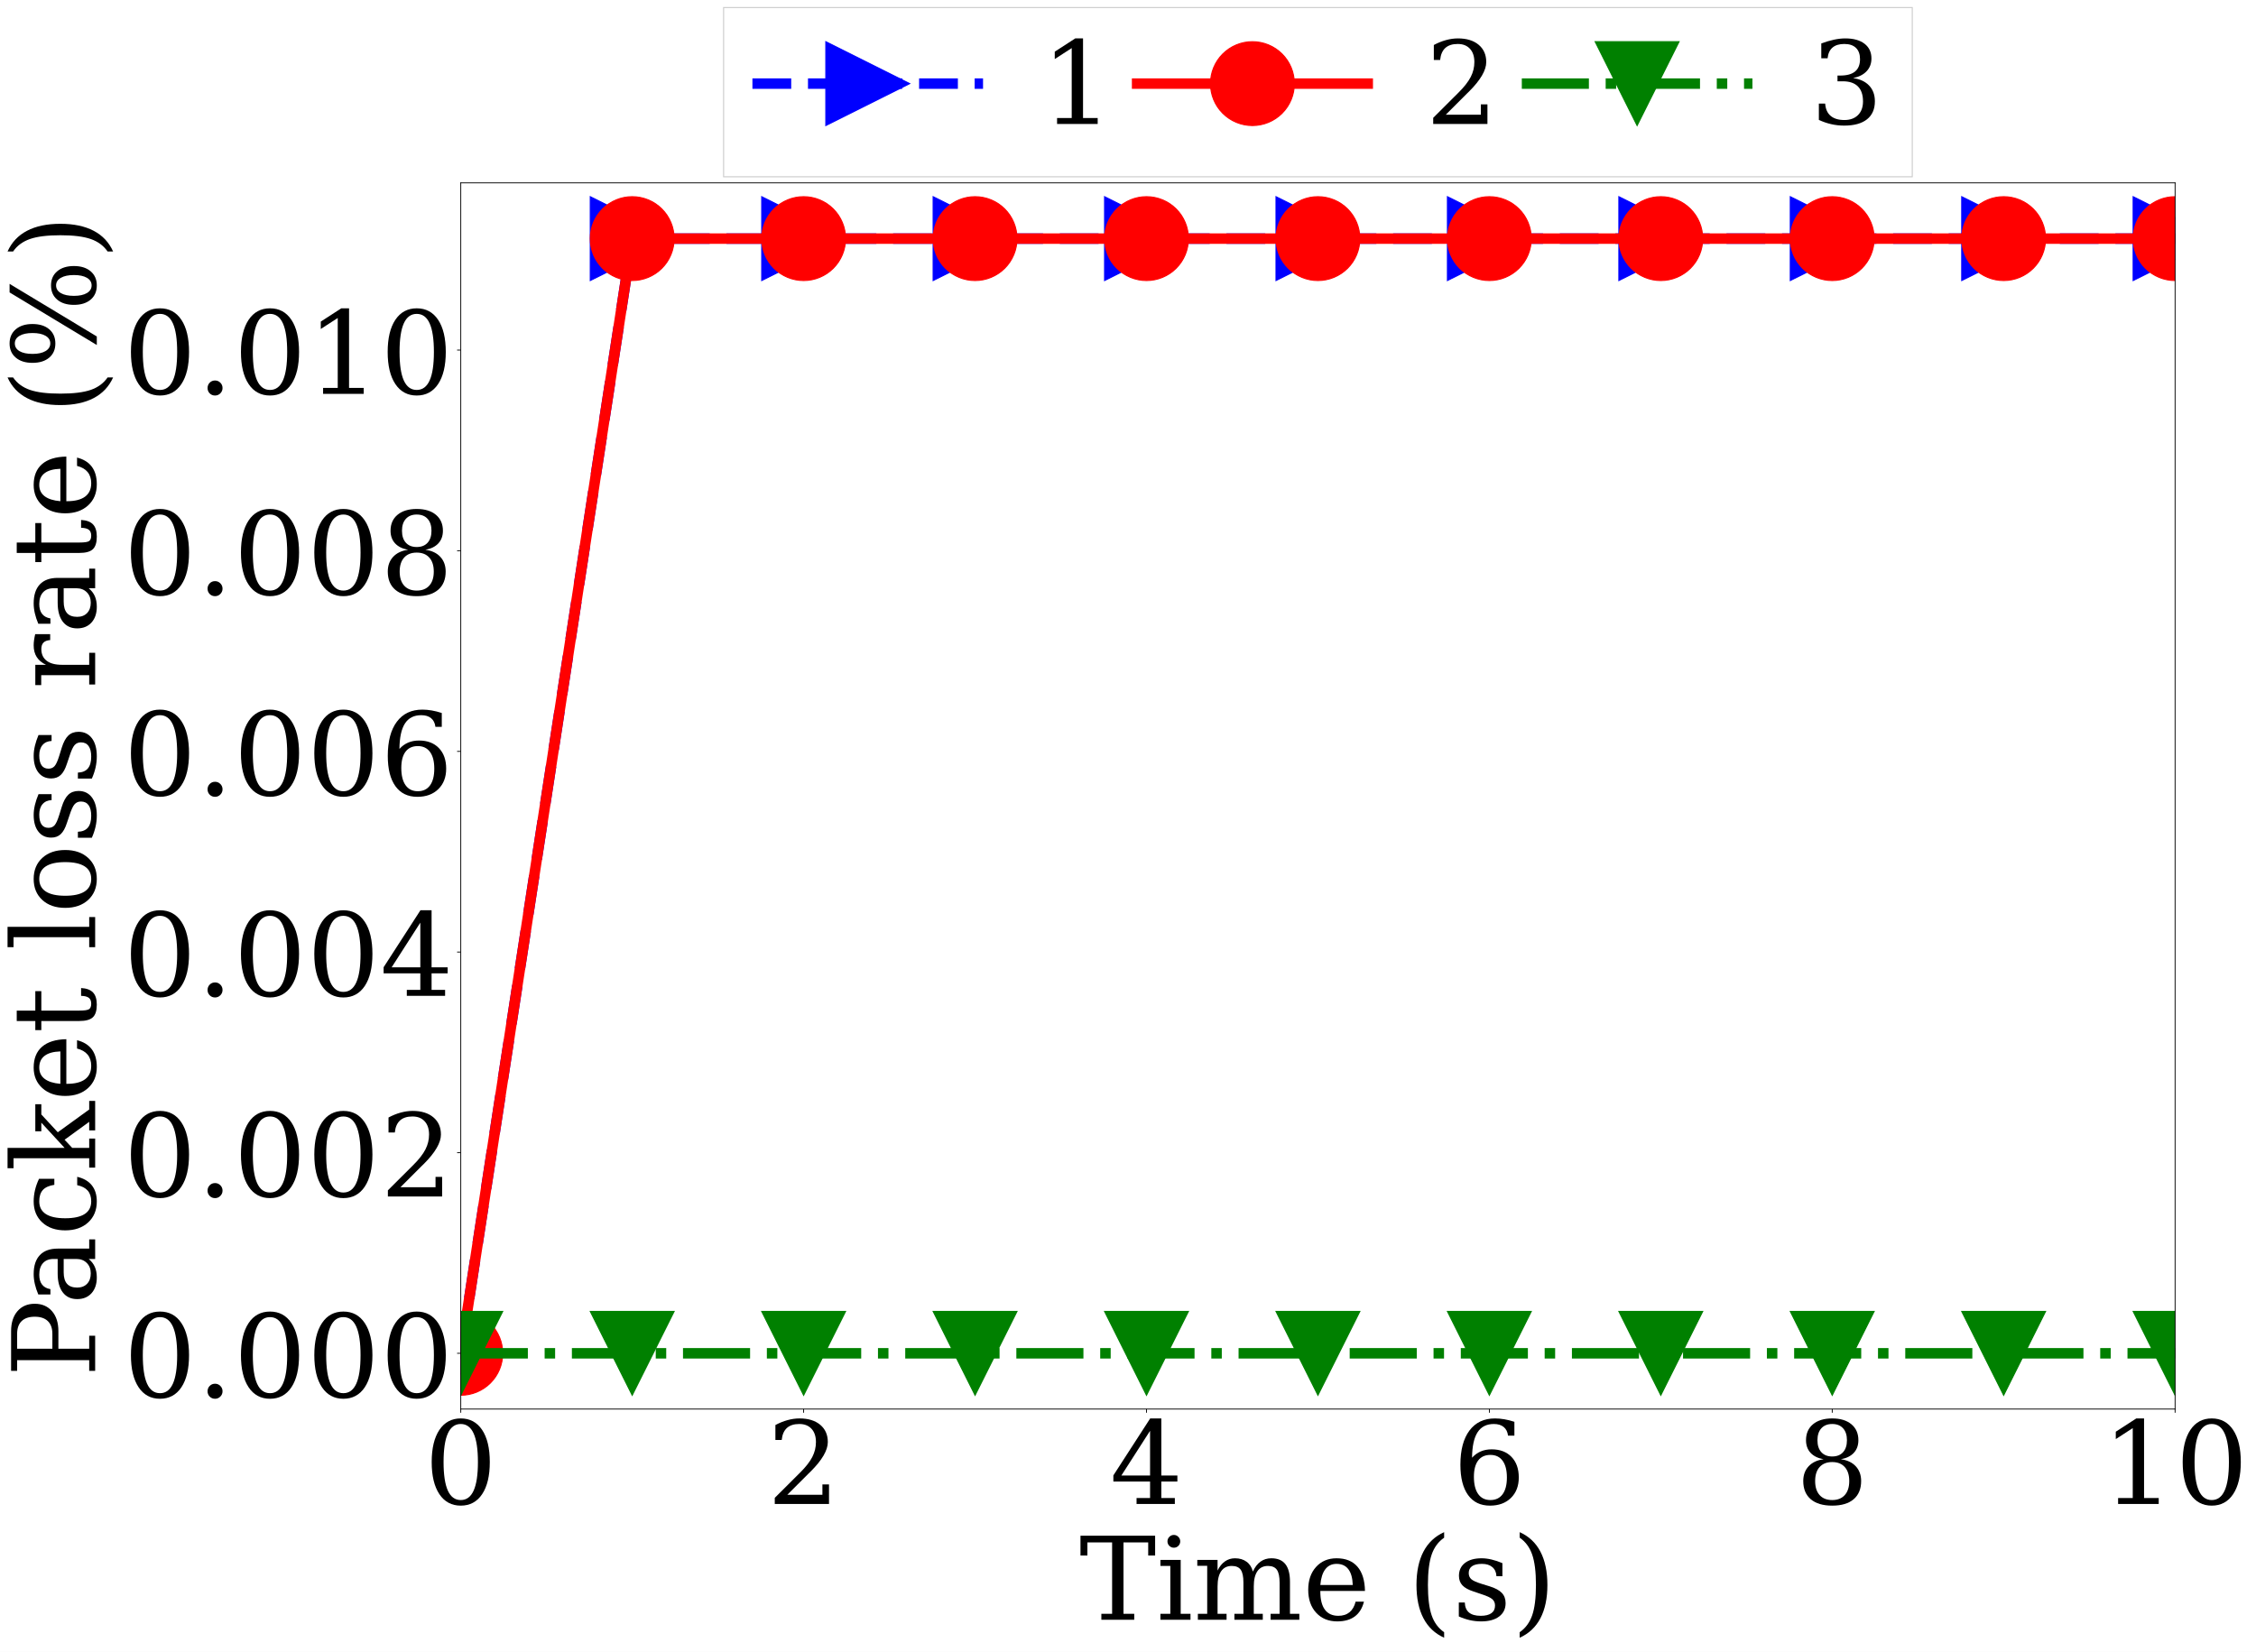
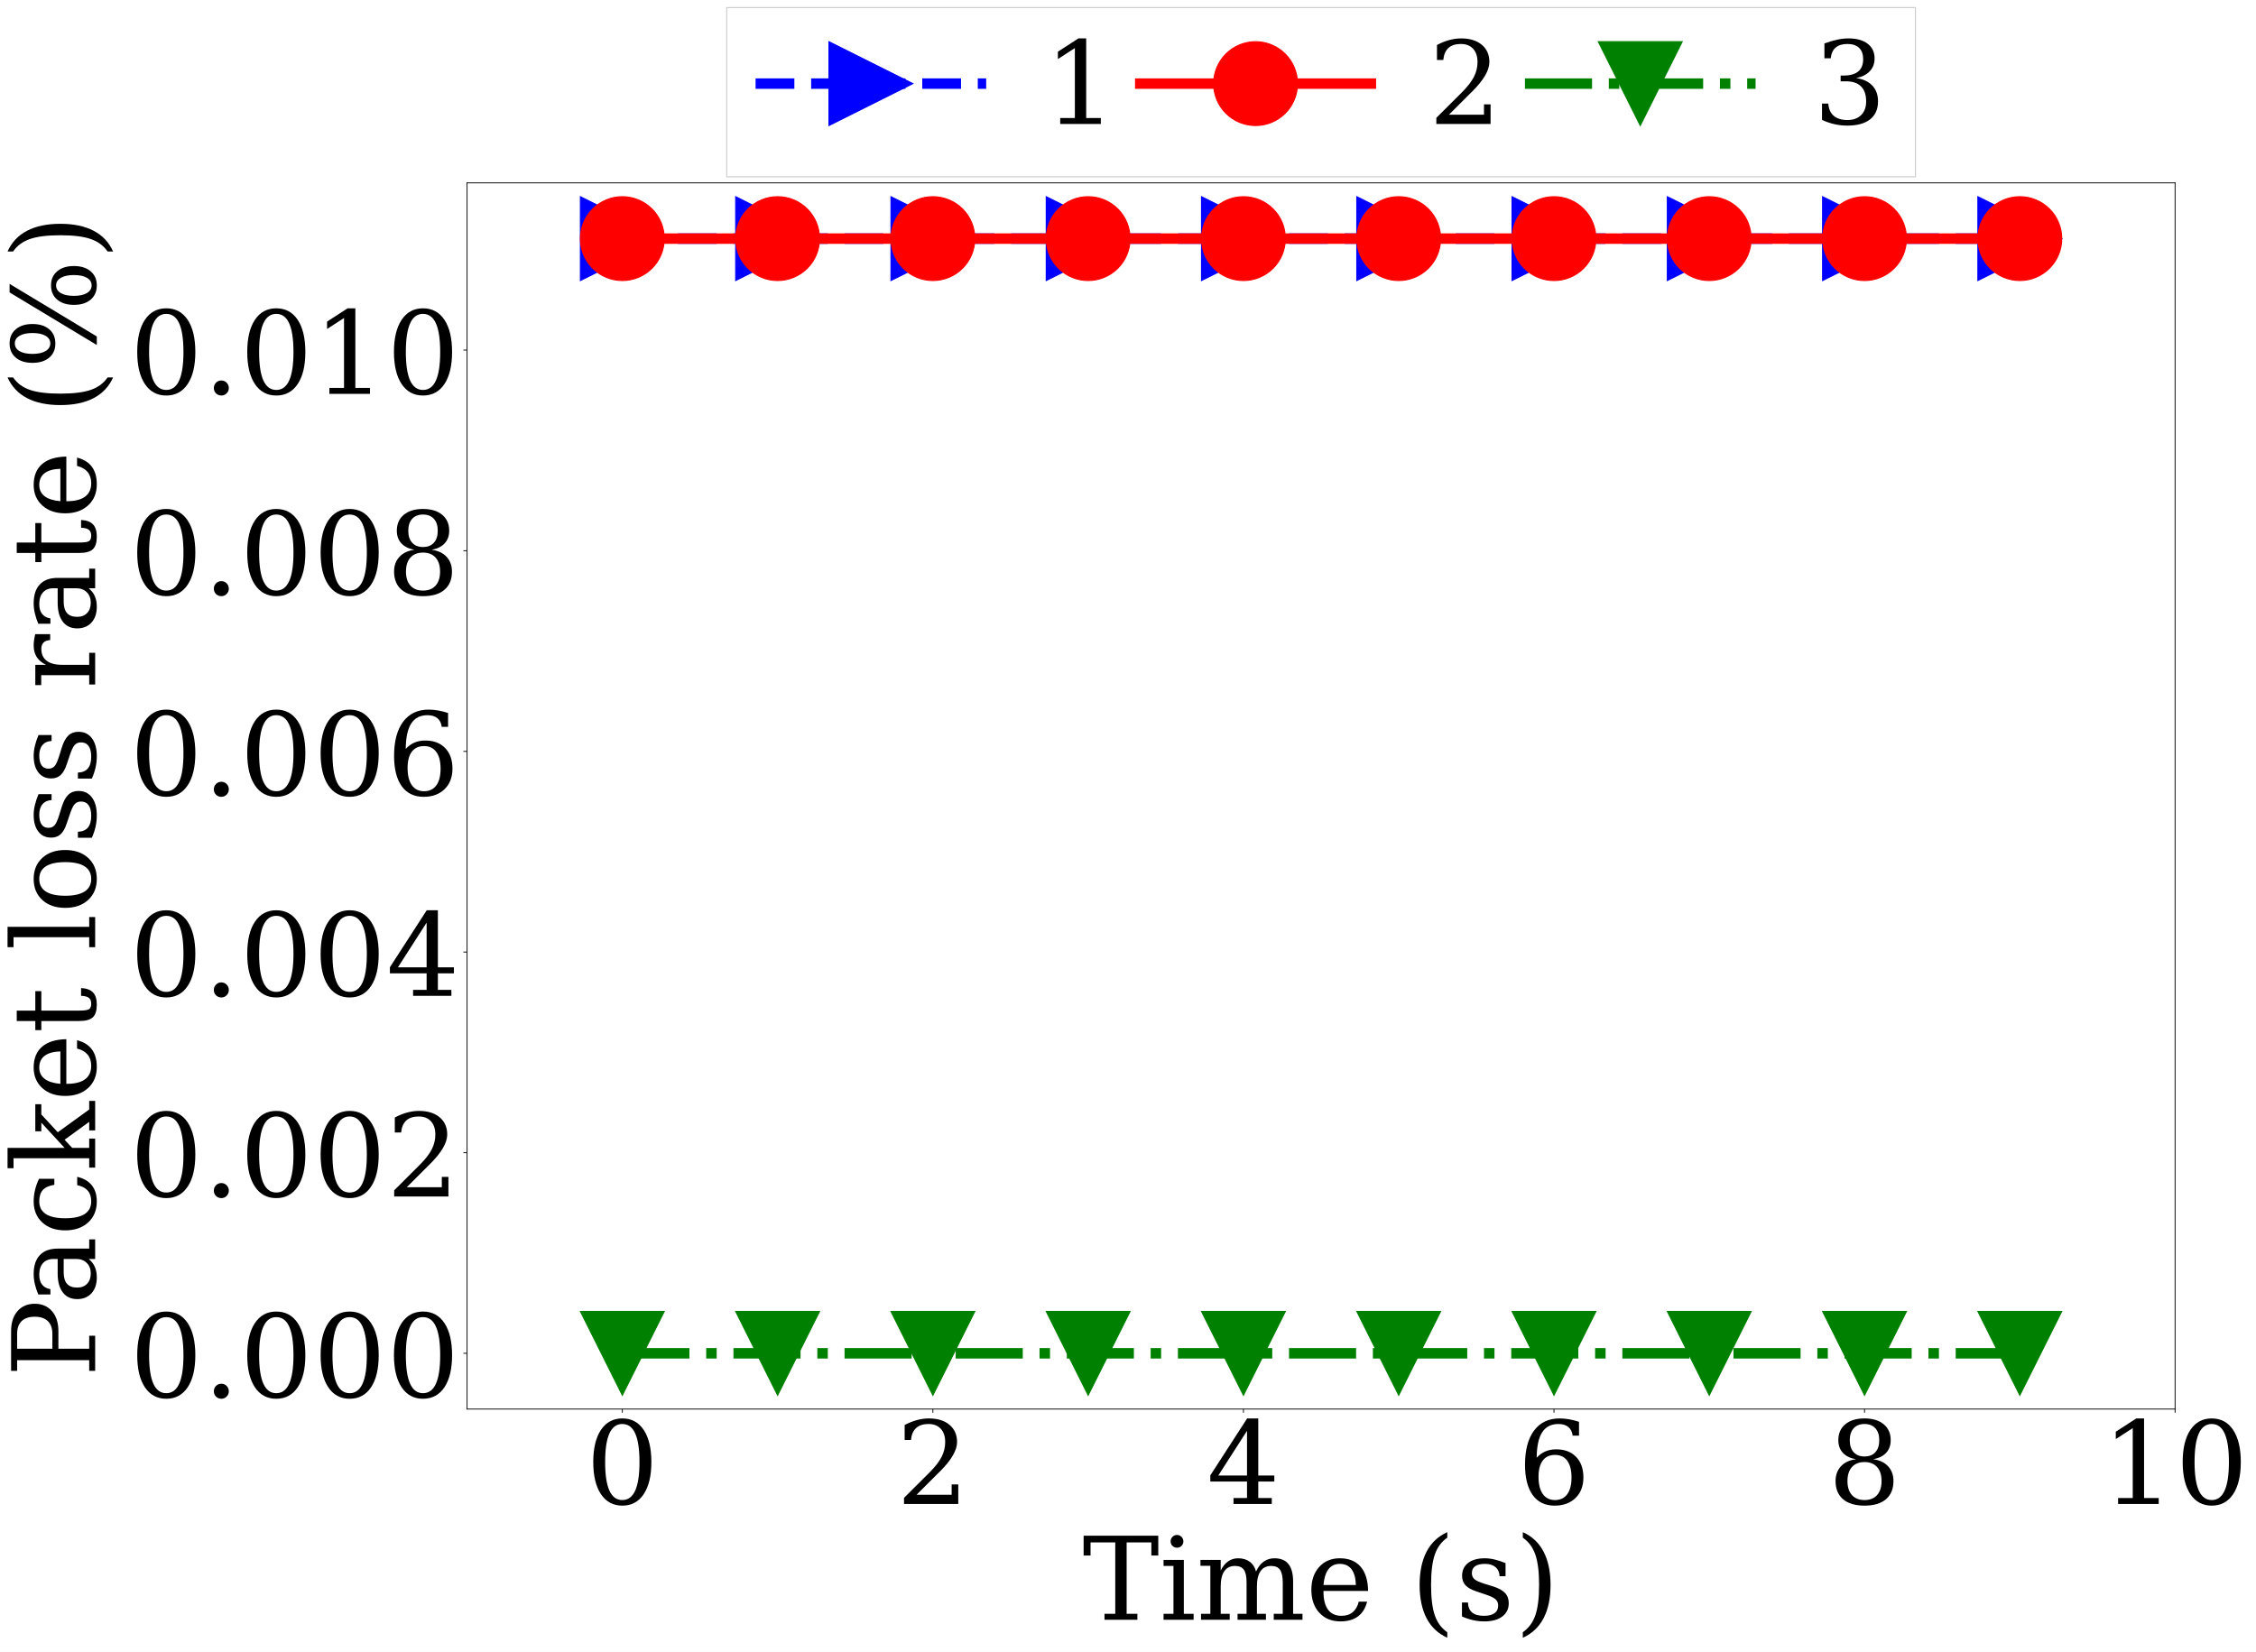
<svg xmlns="http://www.w3.org/2000/svg" xmlns:xlink="http://www.w3.org/1999/xlink" width="2152.171pt" height="1575.566pt" viewBox="0 0 2152.171 1575.566" version="1.1">
  <defs>
    <style type="text/css">*{stroke-linejoin: round; stroke-linecap: butt}</style>
  </defs>
  <g id="figure_1">
    <g id="patch_1">
      <path d="M 0 1575.566  L 2152.171 1575.566  L 2152.171 0  L 0 0  z " style="fill: #ffffff; stroke: #ffffff; stroke-linejoin: miter" />
    </g>
    <g id="axes_1">
      <g id="patch_2">
-         <path d="M 439.569 1344.447  L 2074.984 1344.447  L 2074.984 174.492  L 439.569 174.492  z " style="fill: #ffffff" />
+         <path d="M 445.569 1344.447  L 2074.984 1344.447  L 2074.984 174.492  L 445.569 174.492  z " style="fill: #ffffff" />
      </g>
      <g id="matplotlib.axis_1">
        <g id="xtick_1">
          <g id="line2d_1">
            <defs>
-               <path id="md3e9816ddf" d="M 0 0  L 0 3.5  " style="stroke: #000000; stroke-width: 0.8" />
-             </defs>
-             <g>
-               <use xlink:href="#md3e9816ddf" x="439.569" y="1344.447" style="stroke: #000000; stroke-width: 0.8" />
+               <path id="m5358571adf" d="M 0 0  L 0 3.5  " style="stroke: #000000; stroke-width: 0.8" />
+             </defs>
+             <g>
+               <use xlink:href="#m5358571adf" x="593.697" y="1344.447" style="stroke: #000000; stroke-width: 0.8" />
            </g>
          </g>
          <g id="text_1">
-             <g transform="translate(404.575 1435.03) scale(1.1 -1.1)">
+             <g transform="translate(558.7036 1435.03) scale(1.1 -1.1)">
              <defs>
                <path id="DejaVuSerif-30" d="M 2034 219  Q 2513 219 2750 744  Q 2988 1269 2988 2328  Q 2988 3391 2750 3916  Q 2513 4441 2034 4441  Q 1556 4441 1318 3916  Q 1081 3391 1081 2328  Q 1081 1269 1318 744  Q 1556 219 2034 219  z M 2034 -91  Q 1275 -91 848 546  Q 422 1184 422 2328  Q 422 3475 848 4112  Q 1275 4750 2034 4750  Q 2797 4750 3222 4112  Q 3647 3475 3647 2328  Q 3647 1184 3222 546  Q 2797 -91 2034 -91  z " transform="scale(0.015625)" />
              </defs>
              <use xlink:href="#DejaVuSerif-30" />
            </g>
          </g>
        </g>
        <g id="xtick_2">
          <g id="line2d_2">
            <g>
-               <use xlink:href="#md3e9816ddf" x="766.652" y="1344.447" style="stroke: #000000; stroke-width: 0.8" />
+               <use xlink:href="#m5358571adf" x="889.955" y="1344.447" style="stroke: #000000; stroke-width: 0.8" />
            </g>
          </g>
          <g id="text_2">
-             <g transform="translate(731.658 1435.03) scale(1.1 -1.1)">
+             <g transform="translate(854.9609 1435.03) scale(1.1 -1.1)">
              <defs>
                <path id="DejaVuSerif-32" d="M 819 3553  L 469 3553  L 469 4384  Q 803 4563 1142 4656  Q 1481 4750 1806 4750  Q 2534 4750 2956 4397  Q 3378 4044 3378 3438  Q 3378 2753 2422 1800  Q 2347 1728 2309 1691  L 1131 513  L 3078 513  L 3078 1088  L 3444 1088  L 3444 0  L 434 0  L 434 341  L 1850 1753  Q 2319 2222 2519 2614  Q 2719 3006 2719 3438  Q 2719 3909 2473 4175  Q 2228 4441 1797 4441  Q 1350 4441 1106 4219  Q 863 3997 819 3553  z " transform="scale(0.015625)" />
              </defs>
              <use xlink:href="#DejaVuSerif-32" />
            </g>
          </g>
        </g>
        <g id="xtick_3">
          <g id="line2d_3">
            <g>
-               <use xlink:href="#md3e9816ddf" x="1093.735" y="1344.447" style="stroke: #000000; stroke-width: 0.8" />
+               <use xlink:href="#m5358571adf" x="1186.212" y="1344.447" style="stroke: #000000; stroke-width: 0.8" />
            </g>
          </g>
          <g id="text_3">
-             <g transform="translate(1058.741 1435.03) scale(1.1 -1.1)">
+             <g transform="translate(1151.218 1435.03) scale(1.1 -1.1)">
              <defs>
                <path id="DejaVuSerif-34" d="M 2234 1581  L 2234 4063  L 641 1581  L 2234 1581  z M 3609 0  L 1484 0  L 1484 331  L 2234 331  L 2234 1247  L 197 1247  L 197 1588  L 2241 4750  L 2859 4750  L 2859 1581  L 3750 1581  L 3750 1247  L 2859 1247  L 2859 331  L 3609 331  L 3609 0  z " transform="scale(0.015625)" />
              </defs>
              <use xlink:href="#DejaVuSerif-34" />
            </g>
          </g>
        </g>
        <g id="xtick_4">
          <g id="line2d_4">
            <g>
-               <use xlink:href="#md3e9816ddf" x="1420.818" y="1344.447" style="stroke: #000000; stroke-width: 0.8" />
+               <use xlink:href="#m5358571adf" x="1482.469" y="1344.447" style="stroke: #000000; stroke-width: 0.8" />
            </g>
          </g>
          <g id="text_4">
-             <g transform="translate(1385.824 1435.03) scale(1.1 -1.1)">
+             <g transform="translate(1447.475 1435.03) scale(1.1 -1.1)">
              <defs>
                <path id="DejaVuSerif-36" d="M 2094 219  Q 2534 219 2771 542  Q 3009 866 3009 1472  Q 3009 2078 2771 2401  Q 2534 2725 2094 2725  Q 1647 2725 1412 2412  Q 1178 2100 1178 1509  Q 1178 888 1415 553  Q 1653 219 2094 219  z M 1075 2569  Q 1288 2803 1556 2918  Q 1825 3034 2163 3034  Q 2859 3034 3264 2615  Q 3669 2197 3669 1472  Q 3669 763 3233 336  Q 2797 -91 2069 -91  Q 1278 -91 853 498  Q 428 1088 428 2181  Q 428 3406 931 4078  Q 1434 4750 2350 4750  Q 2597 4750 2869 4703  Q 3141 4656 3425 4563  L 3425 3794  L 3072 3794  Q 3034 4109 2831 4275  Q 2628 4441 2284 4441  Q 1678 4441 1381 3981  Q 1084 3522 1075 2569  z " transform="scale(0.015625)" />
              </defs>
              <use xlink:href="#DejaVuSerif-36" />
            </g>
          </g>
        </g>
        <g id="xtick_5">
          <g id="line2d_5">
            <g>
-               <use xlink:href="#md3e9816ddf" x="1747.901" y="1344.447" style="stroke: #000000; stroke-width: 0.8" />
+               <use xlink:href="#m5358571adf" x="1778.726" y="1344.447" style="stroke: #000000; stroke-width: 0.8" />
            </g>
          </g>
          <g id="text_5">
-             <g transform="translate(1712.907 1435.03) scale(1.1 -1.1)">
+             <g transform="translate(1743.733 1435.03) scale(1.1 -1.1)">
              <defs>
                <path id="DejaVuSerif-38" d="M 2981 1275  Q 2981 1775 2732 2051  Q 2484 2328 2034 2328  Q 1584 2328 1336 2051  Q 1088 1775 1088 1275  Q 1088 772 1336 495  Q 1584 219 2034 219  Q 2484 219 2732 495  Q 2981 772 2981 1275  z M 2853 3541  Q 2853 3966 2637 4203  Q 2422 4441 2034 4441  Q 1650 4441 1433 4203  Q 1216 3966 1216 3541  Q 1216 3113 1433 2875  Q 1650 2638 2034 2638  Q 2422 2638 2637 2875  Q 2853 3113 2853 3541  z M 2516 2484  Q 3047 2413 3344 2092  Q 3641 1772 3641 1275  Q 3641 619 3225 264  Q 2809 -91 2034 -91  Q 1263 -91 845 264  Q 428 619 428 1275  Q 428 1772 725 2092  Q 1022 2413 1556 2484  Q 1084 2569 832 2842  Q 581 3116 581 3541  Q 581 4103 968 4426  Q 1356 4750 2034 4750  Q 2713 4750 3100 4426  Q 3488 4103 3488 3541  Q 3488 3116 3236 2842  Q 2984 2569 2516 2484  z " transform="scale(0.015625)" />
              </defs>
              <use xlink:href="#DejaVuSerif-38" />
            </g>
          </g>
        </g>
        <g id="xtick_6">
          <g id="line2d_6">
            <g>
-               <use xlink:href="#md3e9816ddf" x="2074.984" y="1344.447" style="stroke: #000000; stroke-width: 0.8" />
+               <use xlink:href="#m5358571adf" x="2074.984" y="1344.447" style="stroke: #000000; stroke-width: 0.8" />
            </g>
          </g>
          <g id="text_6">
            <g transform="translate(2004.996 1435.03) scale(1.1 -1.1)">
              <defs>
                <path id="DejaVuSerif-31" d="M 909 0  L 909 331  L 1722 331  L 1722 4213  L 781 3603  L 781 4013  L 1919 4750  L 2350 4750  L 2350 331  L 3163 331  L 3163 0  L 909 0  z " transform="scale(0.015625)" />
              </defs>
              <use xlink:href="#DejaVuSerif-31" />
              <use xlink:href="#DejaVuSerif-30" x="63.623" />
            </g>
          </g>
        </g>
        <g id="text_7">
-           <g transform="translate(1029.671 1545.489) scale(1.1 -1.1)">
+           <g transform="translate(1032.671 1545.489) scale(1.1 -1.1)">
            <defs>
              <path id="DejaVuSerif-54" d="M 1222 0  L 1222 331  L 1819 331  L 1819 4294  L 447 4294  L 447 3566  L 63 3566  L 63 4666  L 4206 4666  L 4206 3566  L 3822 3566  L 3822 4294  L 2450 4294  L 2450 331  L 3047 331  L 3047 0  L 1222 0  z " transform="scale(0.015625)" />
              <path id="DejaVuSerif-69" d="M 622 4353  Q 622 4497 726 4603  Q 831 4709 978 4709  Q 1122 4709 1226 4603  Q 1331 4497 1331 4353  Q 1331 4206 1228 4103  Q 1125 4000 978 4000  Q 831 4000 726 4103  Q 622 4206 622 4353  z M 1356 331  L 1900 331  L 1900 0  L 231 0  L 231 331  L 781 331  L 781 2988  L 231 2988  L 231 3322  L 1356 3322  L 1356 331  z " transform="scale(0.015625)" />
              <path id="DejaVuSerif-6d" d="M 3316 2675  Q 3481 3041 3739 3227  Q 3997 3413 4341 3413  Q 4863 3413 5119 3089  Q 5375 2766 5375 2113  L 5375 331  L 5894 331  L 5894 0  L 4300 0  L 4300 331  L 4800 331  L 4800 2047  Q 4800 2556 4650 2772  Q 4500 2988 4153 2988  Q 3769 2988 3567 2697  Q 3366 2406 3366 1850  L 3366 331  L 3866 331  L 3866 0  L 2291 0  L 2291 331  L 2791 331  L 2791 2069  Q 2791 2566 2641 2777  Q 2491 2988 2144 2988  Q 1759 2988 1557 2697  Q 1356 2406 1356 1850  L 1356 331  L 1856 331  L 1856 0  L 263 0  L 263 331  L 781 331  L 781 2994  L 231 2994  L 231 3322  L 1356 3322  L 1356 2731  Q 1516 3063 1762 3238  Q 2009 3413 2322 3413  Q 2709 3413 2968 3220  Q 3228 3028 3316 2675  z " transform="scale(0.015625)" />
              <path id="DejaVuSerif-65" d="M 3469 1600  L 991 1600  L 991 1575  Q 991 903 1244 561  Q 1497 219 1991 219  Q 2369 219 2611 417  Q 2853 616 2950 1006  L 3413 1006  Q 3275 459 2904 184  Q 2534 -91 1931 -91  Q 1203 -91 761 389  Q 319 869 319 1663  Q 319 2450 753 2931  Q 1188 3413 1894 3413  Q 2647 3413 3050 2948  Q 3453 2484 3469 1600  z M 2791 1931  Q 2772 2513 2545 2808  Q 2319 3103 1894 3103  Q 1497 3103 1269 2806  Q 1041 2509 991 1931  L 2791 1931  z " transform="scale(0.015625)" />
              <path id="DejaVuSerif-20" transform="scale(0.015625)" />
              <path id="DejaVuSerif-28" d="M 2041 -997  Q 1281 -656 893 83  Q 506 822 506 1931  Q 506 3044 893 3783  Q 1281 4522 2041 4863  L 2041 4556  Q 1559 4225 1350 3623  Q 1141 3022 1141 1931  Q 1141 844 1350 242  Q 1559 -359 2041 -691  L 2041 -997  z " transform="scale(0.015625)" />
              <path id="DejaVuSerif-73" d="M 359 184  L 359 959  L 691 959  Q 703 588 923 403  Q 1144 219 1575 219  Q 1963 219 2166 364  Q 2369 509 2369 788  Q 2369 1006 2220 1140  Q 2072 1275 1594 1428  L 1178 1569  Q 750 1706 558 1912  Q 366 2119 366 2438  Q 366 2894 700 3153  Q 1034 3413 1625 3413  Q 1888 3413 2178 3344  Q 2469 3275 2778 3144  L 2778 2419  L 2447 2419  Q 2434 2741 2221 2922  Q 2009 3103 1644 3103  Q 1281 3103 1095 2975  Q 909 2847 909 2591  Q 909 2381 1050 2254  Q 1191 2128 1613 1997  L 2069 1856  Q 2541 1709 2748 1489  Q 2956 1269 2956 922  Q 2956 450 2595 179  Q 2234 -91 1600 -91  Q 1278 -91 972 -22  Q 666 47 359 184  z " transform="scale(0.015625)" />
              <path id="DejaVuSerif-29" d="M 453 -997  L 453 -691  Q 934 -359 1145 242  Q 1356 844 1356 1931  Q 1356 3022 1145 3623  Q 934 4225 453 4556  L 453 4863  Q 1216 4522 1603 3783  Q 1991 3044 1991 1931  Q 1991 822 1603 83  Q 1216 -656 453 -997  z " transform="scale(0.015625)" />
            </defs>
            <use xlink:href="#DejaVuSerif-54" />
            <use xlink:href="#DejaVuSerif-69" x="66.699" />
            <use xlink:href="#DejaVuSerif-6d" x="98.682" />
            <use xlink:href="#DejaVuSerif-65" x="193.506" />
            <use xlink:href="#DejaVuSerif-20" x="252.686" />
            <use xlink:href="#DejaVuSerif-28" x="284.473" />
            <use xlink:href="#DejaVuSerif-73" x="323.486" />
            <use xlink:href="#DejaVuSerif-29" x="374.805" />
          </g>
        </g>
      </g>
      <g id="matplotlib.axis_2">
        <g id="ytick_1">
          <g id="line2d_7">
            <defs>
-               <path id="m445b7697c8" d="M 0 0  L -3.5 0  " style="stroke: #000000; stroke-width: 0.8" />
-             </defs>
-             <g>
-               <use xlink:href="#m445b7697c8" x="439.569" y="1291.267" style="stroke: #000000; stroke-width: 0.8" />
+               <path id="m99ca179519" d="M 0 0  L -3.5 0  " style="stroke: #000000; stroke-width: 0.8" />
+             </defs>
+             <g>
+               <use xlink:href="#m99ca179519" x="445.569" y="1291.267" style="stroke: #000000; stroke-width: 0.8" />
            </g>
          </g>
          <g id="text_8">
-             <g transform="translate(117.6594 1333.059) scale(1.1 -1.1)">
+             <g transform="translate(123.6594 1333.059) scale(1.1 -1.1)">
              <defs>
                <path id="DejaVuSerif-2e" d="M 603 325  Q 603 500 722 622  Q 841 744 1019 744  Q 1191 744 1312 622  Q 1434 500 1434 325  Q 1434 153 1312 31  Q 1191 -91 1019 -91  Q 841 -91 722 29  Q 603 150 603 325  z " transform="scale(0.015625)" />
              </defs>
              <use xlink:href="#DejaVuSerif-30" />
              <use xlink:href="#DejaVuSerif-2e" x="63.623" />
              <use xlink:href="#DejaVuSerif-30" x="95.41" />
              <use xlink:href="#DejaVuSerif-30" x="159.033" />
              <use xlink:href="#DejaVuSerif-30" x="222.656" />
            </g>
          </g>
        </g>
        <g id="ytick_2">
          <g id="line2d_8">
            <g>
-               <use xlink:href="#m445b7697c8" x="439.569" y="1099.82" style="stroke: #000000; stroke-width: 0.8" />
+               <use xlink:href="#m99ca179519" x="445.569" y="1099.82" style="stroke: #000000; stroke-width: 0.8" />
            </g>
          </g>
          <g id="text_9">
-             <g transform="translate(117.6594 1141.611) scale(1.1 -1.1)">
+             <g transform="translate(123.6594 1141.611) scale(1.1 -1.1)">
              <use xlink:href="#DejaVuSerif-30" />
              <use xlink:href="#DejaVuSerif-2e" x="63.623" />
              <use xlink:href="#DejaVuSerif-30" x="95.41" />
              <use xlink:href="#DejaVuSerif-30" x="159.033" />
              <use xlink:href="#DejaVuSerif-32" x="222.656" />
            </g>
          </g>
        </g>
        <g id="ytick_3">
          <g id="line2d_9">
            <g>
-               <use xlink:href="#m445b7697c8" x="439.569" y="908.373" style="stroke: #000000; stroke-width: 0.8" />
+               <use xlink:href="#m99ca179519" x="445.569" y="908.373" style="stroke: #000000; stroke-width: 0.8" />
            </g>
          </g>
          <g id="text_10">
-             <g transform="translate(117.6594 950.164) scale(1.1 -1.1)">
+             <g transform="translate(123.6594 950.164) scale(1.1 -1.1)">
              <use xlink:href="#DejaVuSerif-30" />
              <use xlink:href="#DejaVuSerif-2e" x="63.623" />
              <use xlink:href="#DejaVuSerif-30" x="95.41" />
              <use xlink:href="#DejaVuSerif-30" x="159.033" />
              <use xlink:href="#DejaVuSerif-34" x="222.656" />
            </g>
          </g>
        </g>
        <g id="ytick_4">
          <g id="line2d_10">
            <g>
-               <use xlink:href="#m445b7697c8" x="439.569" y="716.925" style="stroke: #000000; stroke-width: 0.8" />
+               <use xlink:href="#m99ca179519" x="445.569" y="716.925" style="stroke: #000000; stroke-width: 0.8" />
            </g>
          </g>
          <g id="text_11">
-             <g transform="translate(117.6594 758.7168) scale(1.1 -1.1)">
+             <g transform="translate(123.6594 758.7168) scale(1.1 -1.1)">
              <use xlink:href="#DejaVuSerif-30" />
              <use xlink:href="#DejaVuSerif-2e" x="63.623" />
              <use xlink:href="#DejaVuSerif-30" x="95.41" />
              <use xlink:href="#DejaVuSerif-30" x="159.033" />
              <use xlink:href="#DejaVuSerif-36" x="222.656" />
            </g>
          </g>
        </g>
        <g id="ytick_5">
          <g id="line2d_11">
            <g>
-               <use xlink:href="#m445b7697c8" x="439.569" y="525.478" style="stroke: #000000; stroke-width: 0.8" />
+               <use xlink:href="#m99ca179519" x="445.569" y="525.478" style="stroke: #000000; stroke-width: 0.8" />
            </g>
          </g>
          <g id="text_12">
-             <g transform="translate(117.6594 567.2695) scale(1.1 -1.1)">
+             <g transform="translate(123.6594 567.2695) scale(1.1 -1.1)">
              <use xlink:href="#DejaVuSerif-30" />
              <use xlink:href="#DejaVuSerif-2e" x="63.623" />
              <use xlink:href="#DejaVuSerif-30" x="95.41" />
              <use xlink:href="#DejaVuSerif-30" x="159.033" />
              <use xlink:href="#DejaVuSerif-38" x="222.656" />
            </g>
          </g>
        </g>
        <g id="ytick_6">
          <g id="line2d_12">
            <g>
-               <use xlink:href="#m445b7697c8" x="439.569" y="334.031" style="stroke: #000000; stroke-width: 0.8" />
+               <use xlink:href="#m99ca179519" x="445.569" y="334.031" style="stroke: #000000; stroke-width: 0.8" />
            </g>
          </g>
          <g id="text_13">
-             <g transform="translate(117.6594 375.8223) scale(1.1 -1.1)">
+             <g transform="translate(123.6594 375.8223) scale(1.1 -1.1)">
              <use xlink:href="#DejaVuSerif-30" />
              <use xlink:href="#DejaVuSerif-2e" x="63.623" />
              <use xlink:href="#DejaVuSerif-30" x="95.41" />
              <use xlink:href="#DejaVuSerif-31" x="159.033" />
              <use xlink:href="#DejaVuSerif-30" x="222.656" />
            </g>
          </g>
        </g>
        <g id="text_14">
          <g transform="translate(90.78281 1314.075) rotate(-90) scale(1.1 -1.1)">
            <defs>
              <path id="DejaVuSerif-50" d="M 1581 2375  L 2406 2375  Q 2872 2375 3115 2626  Q 3359 2878 3359 3353  Q 3359 3831 3115 4081  Q 2872 4331 2406 4331  L 1581 4331  L 1581 2375  z M 353 0  L 353 331  L 947 331  L 947 4331  L 353 4331  L 353 4666  L 2559 4666  Q 3259 4666 3668 4311  Q 4078 3956 4078 3353  Q 4078 2753 3668 2397  Q 3259 2041 2559 2041  L 1581 2041  L 1581 331  L 2303 331  L 2303 0  L 353 0  z " transform="scale(0.015625)" />
              <path id="DejaVuSerif-61" d="M 2547 1044  L 2547 1747  L 1806 1747  Q 1378 1747 1168 1562  Q 959 1378 959 997  Q 959 650 1171 447  Q 1384 244 1747 244  Q 2106 244 2326 466  Q 2547 688 2547 1044  z M 3122 2075  L 3122 331  L 3634 331  L 3634 0  L 2547 0  L 2547 359  Q 2356 128 2106 18  Q 1856 -91 1522 -91  Q 969 -91 644 203  Q 319 497 319 997  Q 319 1513 691 1797  Q 1063 2081 1741 2081  L 2547 2081  L 2547 2309  Q 2547 2688 2317 2895  Q 2088 3103 1672 3103  Q 1328 3103 1125 2947  Q 922 2791 872 2484  L 575 2484  L 575 3156  Q 875 3284 1158 3348  Q 1441 3413 1709 3413  Q 2400 3413 2761 3070  Q 3122 2728 3122 2075  z " transform="scale(0.015625)" />
              <path id="DejaVuSerif-63" d="M 3291 997  Q 3169 466 2822 187  Q 2475 -91 1925 -91  Q 1200 -91 759 389  Q 319 869 319 1663  Q 319 2459 759 2936  Q 1200 3413 1925 3413  Q 2241 3413 2553 3339  Q 2866 3266 3181 3116  L 3181 2266  L 2847 2266  Q 2781 2703 2561 2903  Q 2341 3103 1931 3103  Q 1466 3103 1228 2742  Q 991 2381 991 1663  Q 991 944 1227 581  Q 1463 219 1931 219  Q 2303 219 2525 412  Q 2747 606 2828 997  L 3291 997  z " transform="scale(0.015625)" />
              <path id="DejaVuSerif-6b" d="M 1831 0  L 219 0  L 219 331  L 738 331  L 738 4531  L 184 4531  L 184 4863  L 1313 4863  L 1313 1697  L 2713 2988  L 2234 2988  L 2234 3322  L 3738 3322  L 3738 2988  L 3169 2988  L 2181 2075  L 3444 331  L 3922 331  L 3922 0  L 2284 0  L 2284 331  L 2759 331  L 1766 1697  L 1313 1275  L 1313 331  L 1831 331  L 1831 0  z " transform="scale(0.015625)" />
              <path id="DejaVuSerif-74" d="M 691 2988  L 184 2988  L 184 3322  L 691 3322  L 691 4353  L 1269 4353  L 1269 3322  L 2350 3322  L 2350 2988  L 1269 2988  L 1269 878  Q 1269 456 1350 337  Q 1431 219 1650 219  Q 1875 219 1978 351  Q 2081 484 2088 781  L 2522 781  Q 2497 328 2275 118  Q 2053 -91 1600 -91  Q 1103 -91 897 129  Q 691 350 691 878  L 691 2988  z " transform="scale(0.015625)" />
              <path id="DejaVuSerif-6c" d="M 1313 331  L 1856 331  L 1856 0  L 184 0  L 184 331  L 738 331  L 738 4531  L 184 4531  L 184 4863  L 1313 4863  L 1313 331  z " transform="scale(0.015625)" />
              <path id="DejaVuSerif-6f" d="M 1925 219  Q 2388 219 2623 584  Q 2859 950 2859 1663  Q 2859 2375 2623 2739  Q 2388 3103 1925 3103  Q 1463 3103 1227 2739  Q 991 2375 991 1663  Q 991 950 1228 584  Q 1466 219 1925 219  z M 1925 -91  Q 1200 -91 759 389  Q 319 869 319 1663  Q 319 2456 758 2934  Q 1197 3413 1925 3413  Q 2653 3413 3092 2934  Q 3531 2456 3531 1663  Q 3531 869 3092 389  Q 2653 -91 1925 -91  z " transform="scale(0.015625)" />
              <path id="DejaVuSerif-72" d="M 3059 3328  L 3059 2497  L 2728 2497  Q 2713 2744 2591 2866  Q 2469 2988 2234 2988  Q 1809 2988 1582 2694  Q 1356 2400 1356 1850  L 1356 331  L 2022 331  L 2022 0  L 263 0  L 263 331  L 781 331  L 781 2994  L 231 2994  L 231 3322  L 1356 3322  L 1356 2731  Q 1525 3078 1790 3245  Q 2056 3413 2438 3413  Q 2578 3413 2733 3391  Q 2888 3369 3059 3328  z " transform="scale(0.015625)" />
              <path id="DejaVuSerif-25" d="M 1434 4459  Q 1159 4459 1004 4200  Q 850 3941 850 3475  Q 850 3016 1008 2753  Q 1166 2491 1434 2491  Q 1700 2491 1854 2752  Q 2009 3013 2009 3475  Q 2009 3938 1854 4198  Q 1700 4459 1434 4459  z M 4653 2169  Q 4381 2169 4226 1906  Q 4072 1644 4072 1178  Q 4072 719 4228 458  Q 4384 197 4653 197  Q 4922 197 5075 458  Q 5228 719 5228 1178  Q 5228 1641 5073 1905  Q 4919 2169 4653 2169  z M 4653 2450  Q 5147 2450 5437 2106  Q 5728 1763 5728 1178  Q 5728 594 5436 251  Q 5144 -91 4653 -91  Q 4153 -91 3862 251  Q 3572 594 3572 1178  Q 3572 1766 3864 2108  Q 4156 2450 4653 2450  z M 4263 4750  L 4738 4750  L 1819 -91  L 1344 -91  L 4263 4750  z M 1428 4750  Q 1922 4750 2215 4408  Q 2509 4066 2509 3481  Q 2509 2891 2217 2550  Q 1925 2209 1428 2209  Q 931 2209 642 2551  Q 353 2894 353 3481  Q 353 4063 643 4406  Q 934 4750 1428 4750  z " transform="scale(0.015625)" />
            </defs>
            <use xlink:href="#DejaVuSerif-50" />
            <use xlink:href="#DejaVuSerif-61" x="62.785" />
            <use xlink:href="#DejaVuSerif-63" x="122.404" />
            <use xlink:href="#DejaVuSerif-6b" x="178.41" />
            <use xlink:href="#DejaVuSerif-65" x="239.006" />
            <use xlink:href="#DejaVuSerif-74" x="298.186" />
            <use xlink:href="#DejaVuSerif-20" x="338.371" />
            <use xlink:href="#DejaVuSerif-6c" x="370.158" />
            <use xlink:href="#DejaVuSerif-6f" x="402.141" />
            <use xlink:href="#DejaVuSerif-73" x="462.346" />
            <use xlink:href="#DejaVuSerif-73" x="513.664" />
            <use xlink:href="#DejaVuSerif-20" x="564.982" />
            <use xlink:href="#DejaVuSerif-72" x="596.77" />
            <use xlink:href="#DejaVuSerif-61" x="644.572" />
            <use xlink:href="#DejaVuSerif-74" x="704.191" />
            <use xlink:href="#DejaVuSerif-65" x="744.377" />
            <use xlink:href="#DejaVuSerif-20" x="803.557" />
            <use xlink:href="#DejaVuSerif-28" x="835.344" />
            <use xlink:href="#DejaVuSerif-25" x="874.357" />
            <use xlink:href="#DejaVuSerif-29" x="969.377" />
          </g>
        </g>
      </g>
      <g id="line2d_13">
-         <path d="M 439.569 1291.267  L 603.11 227.671  L 766.652 227.671  L 930.193 227.671  L 1093.735 227.671  L 1257.276 227.671  L 1420.818 227.671  L 1584.359 227.671  L 1747.901 227.671  L 1911.442 227.671  L 2074.984 227.671  " clip-path="url(#p5f92552c9d)" style="fill: none; stroke-dasharray: 37,16; stroke-dashoffset: 0; stroke: #0000ff; stroke-width: 10" />
+         <path d="M 593.697 227.671  L 741.826 227.671  L 889.955 227.671  L 1038.083 227.671  L 1186.212 227.671  L 1334.341 227.671  L 1482.469 227.671  L 1630.598 227.671  L 1778.726 227.671  L 1926.855 227.671  " clip-path="url(#p9e02720918)" style="fill: none; stroke-dasharray: 37,16; stroke-dashoffset: 0; stroke: #0000ff; stroke-width: 10" />
        <defs>
-           <path id="me75468aed7" d="M 40 0  L -40 -40  L -40 40  z " style="stroke: #0000ff; stroke-linejoin: miter" />
+           <path id="mebae5e8627" d="M 40 0  L -40 -40  L -40 40  z " style="stroke: #0000ff; stroke-linejoin: miter" />
        </defs>
-         <g clip-path="url(#p5f92552c9d)">
-           <use xlink:href="#me75468aed7" x="439.569" y="1291.267" style="fill: #0000ff; stroke: #0000ff; stroke-linejoin: miter" />
-           <use xlink:href="#me75468aed7" x="603.11" y="227.671" style="fill: #0000ff; stroke: #0000ff; stroke-linejoin: miter" />
-           <use xlink:href="#me75468aed7" x="766.652" y="227.671" style="fill: #0000ff; stroke: #0000ff; stroke-linejoin: miter" />
-           <use xlink:href="#me75468aed7" x="930.193" y="227.671" style="fill: #0000ff; stroke: #0000ff; stroke-linejoin: miter" />
-           <use xlink:href="#me75468aed7" x="1093.735" y="227.671" style="fill: #0000ff; stroke: #0000ff; stroke-linejoin: miter" />
-           <use xlink:href="#me75468aed7" x="1257.276" y="227.671" style="fill: #0000ff; stroke: #0000ff; stroke-linejoin: miter" />
-           <use xlink:href="#me75468aed7" x="1420.818" y="227.671" style="fill: #0000ff; stroke: #0000ff; stroke-linejoin: miter" />
-           <use xlink:href="#me75468aed7" x="1584.359" y="227.671" style="fill: #0000ff; stroke: #0000ff; stroke-linejoin: miter" />
-           <use xlink:href="#me75468aed7" x="1747.901" y="227.671" style="fill: #0000ff; stroke: #0000ff; stroke-linejoin: miter" />
-           <use xlink:href="#me75468aed7" x="1911.442" y="227.671" style="fill: #0000ff; stroke: #0000ff; stroke-linejoin: miter" />
-           <use xlink:href="#me75468aed7" x="2074.984" y="227.671" style="fill: #0000ff; stroke: #0000ff; stroke-linejoin: miter" />
+         <g clip-path="url(#p9e02720918)">
+           <use xlink:href="#mebae5e8627" x="593.697" y="227.671" style="fill: #0000ff; stroke: #0000ff; stroke-linejoin: miter" />
+           <use xlink:href="#mebae5e8627" x="741.826" y="227.671" style="fill: #0000ff; stroke: #0000ff; stroke-linejoin: miter" />
+           <use xlink:href="#mebae5e8627" x="889.955" y="227.671" style="fill: #0000ff; stroke: #0000ff; stroke-linejoin: miter" />
+           <use xlink:href="#mebae5e8627" x="1038.083" y="227.671" style="fill: #0000ff; stroke: #0000ff; stroke-linejoin: miter" />
+           <use xlink:href="#mebae5e8627" x="1186.212" y="227.671" style="fill: #0000ff; stroke: #0000ff; stroke-linejoin: miter" />
+           <use xlink:href="#mebae5e8627" x="1334.341" y="227.671" style="fill: #0000ff; stroke: #0000ff; stroke-linejoin: miter" />
+           <use xlink:href="#mebae5e8627" x="1482.469" y="227.671" style="fill: #0000ff; stroke: #0000ff; stroke-linejoin: miter" />
+           <use xlink:href="#mebae5e8627" x="1630.598" y="227.671" style="fill: #0000ff; stroke: #0000ff; stroke-linejoin: miter" />
+           <use xlink:href="#mebae5e8627" x="1778.726" y="227.671" style="fill: #0000ff; stroke: #0000ff; stroke-linejoin: miter" />
+           <use xlink:href="#mebae5e8627" x="1926.855" y="227.671" style="fill: #0000ff; stroke: #0000ff; stroke-linejoin: miter" />
        </g>
      </g>
      <g id="line2d_14">
-         <path d="M 439.569 1291.267  L 603.11 227.671  L 766.652 227.671  L 930.193 227.671  L 1093.735 227.671  L 1257.276 227.671  L 1420.818 227.671  L 1584.359 227.671  L 1747.901 227.671  L 1911.442 227.671  L 2074.984 227.671  " clip-path="url(#p5f92552c9d)" style="fill: none; stroke: #ff0000; stroke-width: 10; stroke-linecap: square" />
+         <path d="M 593.697 227.671  L 741.826 227.671  L 889.955 227.671  L 1038.083 227.671  L 1186.212 227.671  L 1334.341 227.671  L 1482.469 227.671  L 1630.598 227.671  L 1778.726 227.671  L 1926.855 227.671  " clip-path="url(#p9e02720918)" style="fill: none; stroke: #ff0000; stroke-width: 10; stroke-linecap: square" />
        <defs>
-           <path id="m23fc4c03b1" d="M 0 40  C 10.608 40 20.783 35.785 28.284 28.284  C 35.785 20.783 40 10.608 40 0  C 40 -10.608 35.785 -20.783 28.284 -28.284  C 20.783 -35.785 10.608 -40 0 -40  C -10.608 -40 -20.783 -35.785 -28.284 -28.284  C -35.785 -20.783 -40 -10.608 -40 0  C -40 10.608 -35.785 20.783 -28.284 28.284  C -20.783 35.785 -10.608 40 0 40  z " style="stroke: #ff0000" />
+           <path id="mf8b7b17cdd" d="M 0 40  C 10.608 40 20.783 35.785 28.284 28.284  C 35.785 20.783 40 10.608 40 0  C 40 -10.608 35.785 -20.783 28.284 -28.284  C 20.783 -35.785 10.608 -40 0 -40  C -10.608 -40 -20.783 -35.785 -28.284 -28.284  C -35.785 -20.783 -40 -10.608 -40 0  C -40 10.608 -35.785 20.783 -28.284 28.284  C -20.783 35.785 -10.608 40 0 40  z " style="stroke: #ff0000" />
        </defs>
-         <g clip-path="url(#p5f92552c9d)">
-           <use xlink:href="#m23fc4c03b1" x="439.569" y="1291.267" style="fill: #ff0000; stroke: #ff0000" />
-           <use xlink:href="#m23fc4c03b1" x="603.11" y="227.671" style="fill: #ff0000; stroke: #ff0000" />
-           <use xlink:href="#m23fc4c03b1" x="766.652" y="227.671" style="fill: #ff0000; stroke: #ff0000" />
-           <use xlink:href="#m23fc4c03b1" x="930.193" y="227.671" style="fill: #ff0000; stroke: #ff0000" />
-           <use xlink:href="#m23fc4c03b1" x="1093.735" y="227.671" style="fill: #ff0000; stroke: #ff0000" />
-           <use xlink:href="#m23fc4c03b1" x="1257.276" y="227.671" style="fill: #ff0000; stroke: #ff0000" />
-           <use xlink:href="#m23fc4c03b1" x="1420.818" y="227.671" style="fill: #ff0000; stroke: #ff0000" />
-           <use xlink:href="#m23fc4c03b1" x="1584.359" y="227.671" style="fill: #ff0000; stroke: #ff0000" />
-           <use xlink:href="#m23fc4c03b1" x="1747.901" y="227.671" style="fill: #ff0000; stroke: #ff0000" />
-           <use xlink:href="#m23fc4c03b1" x="1911.442" y="227.671" style="fill: #ff0000; stroke: #ff0000" />
-           <use xlink:href="#m23fc4c03b1" x="2074.984" y="227.671" style="fill: #ff0000; stroke: #ff0000" />
+         <g clip-path="url(#p9e02720918)">
+           <use xlink:href="#mf8b7b17cdd" x="593.697" y="227.671" style="fill: #ff0000; stroke: #ff0000" />
+           <use xlink:href="#mf8b7b17cdd" x="741.826" y="227.671" style="fill: #ff0000; stroke: #ff0000" />
+           <use xlink:href="#mf8b7b17cdd" x="889.955" y="227.671" style="fill: #ff0000; stroke: #ff0000" />
+           <use xlink:href="#mf8b7b17cdd" x="1038.083" y="227.671" style="fill: #ff0000; stroke: #ff0000" />
+           <use xlink:href="#mf8b7b17cdd" x="1186.212" y="227.671" style="fill: #ff0000; stroke: #ff0000" />
+           <use xlink:href="#mf8b7b17cdd" x="1334.341" y="227.671" style="fill: #ff0000; stroke: #ff0000" />
+           <use xlink:href="#mf8b7b17cdd" x="1482.469" y="227.671" style="fill: #ff0000; stroke: #ff0000" />
+           <use xlink:href="#mf8b7b17cdd" x="1630.598" y="227.671" style="fill: #ff0000; stroke: #ff0000" />
+           <use xlink:href="#mf8b7b17cdd" x="1778.726" y="227.671" style="fill: #ff0000; stroke: #ff0000" />
+           <use xlink:href="#mf8b7b17cdd" x="1926.855" y="227.671" style="fill: #ff0000; stroke: #ff0000" />
        </g>
      </g>
      <g id="line2d_15">
-         <path d="M 439.569 1291.267  L 603.11 1291.267  L 766.652 1291.267  L 930.193 1291.267  L 1093.735 1291.267  L 1257.276 1291.267  L 1420.818 1291.267  L 1584.359 1291.267  L 1747.901 1291.267  L 1911.442 1291.267  L 2074.984 1291.267  " clip-path="url(#p5f92552c9d)" style="fill: none; stroke-dasharray: 64,16,10,16; stroke-dashoffset: 0; stroke: #008000; stroke-width: 10" />
+         <path d="M 593.697 1291.267  L 741.826 1291.267  L 889.955 1291.267  L 1038.083 1291.267  L 1186.212 1291.267  L 1334.341 1291.267  L 1482.469 1291.267  L 1630.598 1291.267  L 1778.726 1291.267  L 1926.855 1291.267  " clip-path="url(#p9e02720918)" style="fill: none; stroke-dasharray: 64,16,10,16; stroke-dashoffset: 0; stroke: #008000; stroke-width: 10" />
        <defs>
-           <path id="maa6eb7aaab" d="M -0 40  L 40 -40  L -40 -40  z " style="stroke: #008000; stroke-linejoin: miter" />
+           <path id="m57d7c1e179" d="M -0 40  L 40 -40  L -40 -40  z " style="stroke: #008000; stroke-linejoin: miter" />
        </defs>
-         <g clip-path="url(#p5f92552c9d)">
-           <use xlink:href="#maa6eb7aaab" x="439.569" y="1291.267" style="fill: #008000; stroke: #008000; stroke-linejoin: miter" />
-           <use xlink:href="#maa6eb7aaab" x="603.11" y="1291.267" style="fill: #008000; stroke: #008000; stroke-linejoin: miter" />
-           <use xlink:href="#maa6eb7aaab" x="766.652" y="1291.267" style="fill: #008000; stroke: #008000; stroke-linejoin: miter" />
-           <use xlink:href="#maa6eb7aaab" x="930.193" y="1291.267" style="fill: #008000; stroke: #008000; stroke-linejoin: miter" />
-           <use xlink:href="#maa6eb7aaab" x="1093.735" y="1291.267" style="fill: #008000; stroke: #008000; stroke-linejoin: miter" />
-           <use xlink:href="#maa6eb7aaab" x="1257.276" y="1291.267" style="fill: #008000; stroke: #008000; stroke-linejoin: miter" />
-           <use xlink:href="#maa6eb7aaab" x="1420.818" y="1291.267" style="fill: #008000; stroke: #008000; stroke-linejoin: miter" />
-           <use xlink:href="#maa6eb7aaab" x="1584.359" y="1291.267" style="fill: #008000; stroke: #008000; stroke-linejoin: miter" />
-           <use xlink:href="#maa6eb7aaab" x="1747.901" y="1291.267" style="fill: #008000; stroke: #008000; stroke-linejoin: miter" />
-           <use xlink:href="#maa6eb7aaab" x="1911.442" y="1291.267" style="fill: #008000; stroke: #008000; stroke-linejoin: miter" />
-           <use xlink:href="#maa6eb7aaab" x="2074.984" y="1291.267" style="fill: #008000; stroke: #008000; stroke-linejoin: miter" />
+         <g clip-path="url(#p9e02720918)">
+           <use xlink:href="#m57d7c1e179" x="593.697" y="1291.267" style="fill: #008000; stroke: #008000; stroke-linejoin: miter" />
+           <use xlink:href="#m57d7c1e179" x="741.826" y="1291.267" style="fill: #008000; stroke: #008000; stroke-linejoin: miter" />
+           <use xlink:href="#m57d7c1e179" x="889.955" y="1291.267" style="fill: #008000; stroke: #008000; stroke-linejoin: miter" />
+           <use xlink:href="#m57d7c1e179" x="1038.083" y="1291.267" style="fill: #008000; stroke: #008000; stroke-linejoin: miter" />
+           <use xlink:href="#m57d7c1e179" x="1186.212" y="1291.267" style="fill: #008000; stroke: #008000; stroke-linejoin: miter" />
+           <use xlink:href="#m57d7c1e179" x="1334.341" y="1291.267" style="fill: #008000; stroke: #008000; stroke-linejoin: miter" />
+           <use xlink:href="#m57d7c1e179" x="1482.469" y="1291.267" style="fill: #008000; stroke: #008000; stroke-linejoin: miter" />
+           <use xlink:href="#m57d7c1e179" x="1630.598" y="1291.267" style="fill: #008000; stroke: #008000; stroke-linejoin: miter" />
+           <use xlink:href="#m57d7c1e179" x="1778.726" y="1291.267" style="fill: #008000; stroke: #008000; stroke-linejoin: miter" />
+           <use xlink:href="#m57d7c1e179" x="1926.855" y="1291.267" style="fill: #008000; stroke: #008000; stroke-linejoin: miter" />
        </g>
      </g>
      <g id="patch_3">
-         <path d="M 439.569 1344.447  L 439.569 174.492  " style="fill: none; stroke: #000000; stroke-width: 0.8; stroke-linejoin: miter; stroke-linecap: square" />
+         <path d="M 445.569 1344.447  L 445.569 174.492  " style="fill: none; stroke: #000000; stroke-width: 0.8; stroke-linejoin: miter; stroke-linecap: square" />
      </g>
      <g id="patch_4">
        <path d="M 2074.984 1344.447  L 2074.984 174.492  " style="fill: none; stroke: #000000; stroke-width: 0.8; stroke-linejoin: miter; stroke-linecap: square" />
      </g>
      <g id="patch_5">
-         <path d="M 439.569 1344.447  L 2074.984 1344.447  " style="fill: none; stroke: #000000; stroke-width: 0.8; stroke-linejoin: miter; stroke-linecap: square" />
+         <path d="M 445.569 1344.447  L 2074.984 1344.447  " style="fill: none; stroke: #000000; stroke-width: 0.8; stroke-linejoin: miter; stroke-linecap: square" />
      </g>
      <g id="patch_6">
-         <path d="M 439.569 174.492  L 2074.984 174.492  " style="fill: none; stroke: #000000; stroke-width: 0.8; stroke-linejoin: miter; stroke-linecap: square" />
+         <path d="M 445.569 174.492  L 2074.984 174.492  " style="fill: none; stroke: #000000; stroke-width: 0.8; stroke-linejoin: miter; stroke-linecap: square" />
      </g>
      <g id="legend_1">
        <g id="patch_7">
-           <path d="M 690.295 168.659  L 1824.257 168.659  L 1824.257 7.2  L 690.295 7.2  z " style="fill: #ffffff; stroke: #cccccc; stroke-linejoin: miter" />
+           <path d="M 693.295 168.659  L 1827.257 168.659  L 1827.257 7.2  L 693.295 7.2  z " style="fill: #ffffff; stroke: #cccccc; stroke-linejoin: miter" />
        </g>
        <g id="line2d_16">
-           <path d="M 717.795 79.783  L 827.795 79.783  L 937.795 79.783  " style="fill: none; stroke-dasharray: 37,16; stroke-dashoffset: 0; stroke: #0000ff; stroke-width: 10" />
+           <path d="M 720.795 79.783  L 830.795 79.783  L 940.795 79.783  " style="fill: none; stroke-dasharray: 37,16; stroke-dashoffset: 0; stroke: #0000ff; stroke-width: 10" />
          <g>
-             <use xlink:href="#me75468aed7" x="827.795" y="79.783" style="fill: #0000ff; stroke: #0000ff; stroke-linejoin: miter" />
+             <use xlink:href="#mebae5e8627" x="830.795" y="79.783" style="fill: #0000ff; stroke: #0000ff; stroke-linejoin: miter" />
          </g>
        </g>
        <g id="text_15">
-           <g transform="translate(992.795 118.2828) scale(1.1 -1.1)">
+           <g transform="translate(995.795 118.2828) scale(1.1 -1.1)">
            <use xlink:href="#DejaVuSerif-31" />
          </g>
        </g>
        <g id="line2d_17">
-           <path d="M 1084.783 79.783  L 1194.783 79.783  L 1304.783 79.783  " style="fill: none; stroke: #ff0000; stroke-width: 10; stroke-linecap: square" />
+           <path d="M 1087.783 79.783  L 1197.783 79.783  L 1307.783 79.783  " style="fill: none; stroke: #ff0000; stroke-width: 10; stroke-linecap: square" />
          <g>
-             <use xlink:href="#m23fc4c03b1" x="1194.783" y="79.783" style="fill: #ff0000; stroke: #ff0000" />
+             <use xlink:href="#mf8b7b17cdd" x="1197.783" y="79.783" style="fill: #ff0000; stroke: #ff0000" />
          </g>
        </g>
        <g id="text_16">
-           <g transform="translate(1359.783 118.2828) scale(1.1 -1.1)">
+           <g transform="translate(1362.783 118.2828) scale(1.1 -1.1)">
            <use xlink:href="#DejaVuSerif-32" />
          </g>
        </g>
        <g id="line2d_18">
-           <path d="M 1451.77 79.783  L 1561.77 79.783  L 1671.77 79.783  " style="fill: none; stroke-dasharray: 64,16,10,16; stroke-dashoffset: 0; stroke: #008000; stroke-width: 10" />
+           <path d="M 1454.77 79.783  L 1564.77 79.783  L 1674.77 79.783  " style="fill: none; stroke-dasharray: 64,16,10,16; stroke-dashoffset: 0; stroke: #008000; stroke-width: 10" />
          <g>
-             <use xlink:href="#maa6eb7aaab" x="1561.77" y="79.783" style="fill: #008000; stroke: #008000; stroke-linejoin: miter" />
+             <use xlink:href="#m57d7c1e179" x="1564.77" y="79.783" style="fill: #008000; stroke: #008000; stroke-linejoin: miter" />
          </g>
        </g>
        <g id="text_17">
-           <g transform="translate(1726.77 118.2828) scale(1.1 -1.1)">
+           <g transform="translate(1729.77 118.2828) scale(1.1 -1.1)">
            <defs>
              <path id="DejaVuSerif-33" d="M 622 4469  Q 988 4606 1323 4678  Q 1659 4750 1953 4750  Q 2638 4750 3022 4454  Q 3406 4159 3406 3634  Q 3406 3213 3140 2930  Q 2875 2647 2388 2547  Q 2963 2466 3280 2130  Q 3597 1794 3597 1259  Q 3597 606 3158 257  Q 2719 -91 1894 -91  Q 1528 -91 1179 -12  Q 831 66 488 225  L 488 1131  L 838 1131  Q 869 681 1141 450  Q 1413 219 1906 219  Q 2384 219 2661 495  Q 2938 772 2938 1253  Q 2938 1803 2653 2086  Q 2369 2369 1819 2369  L 1522 2369  L 1522 2688  L 1678 2688  Q 2225 2688 2498 2914  Q 2772 3141 2772 3597  Q 2772 4006 2547 4223  Q 2322 4441 1900 4441  Q 1478 4441 1245 4241  Q 1013 4041 972 3647  L 622 3647  L 622 4469  z " transform="scale(0.015625)" />
            </defs>
            <use xlink:href="#DejaVuSerif-33" />
          </g>
        </g>
      </g>
    </g>
  </g>
  <defs>
-     <clipPath id="p5f92552c9d">
-       <rect x="439.569" y="174.492" width="1635.415" height="1169.955" />
+     <clipPath id="p9e02720918">
+       <rect x="445.569" y="174.492" width="1629.415" height="1169.955" />
    </clipPath>
  </defs>
</svg>
